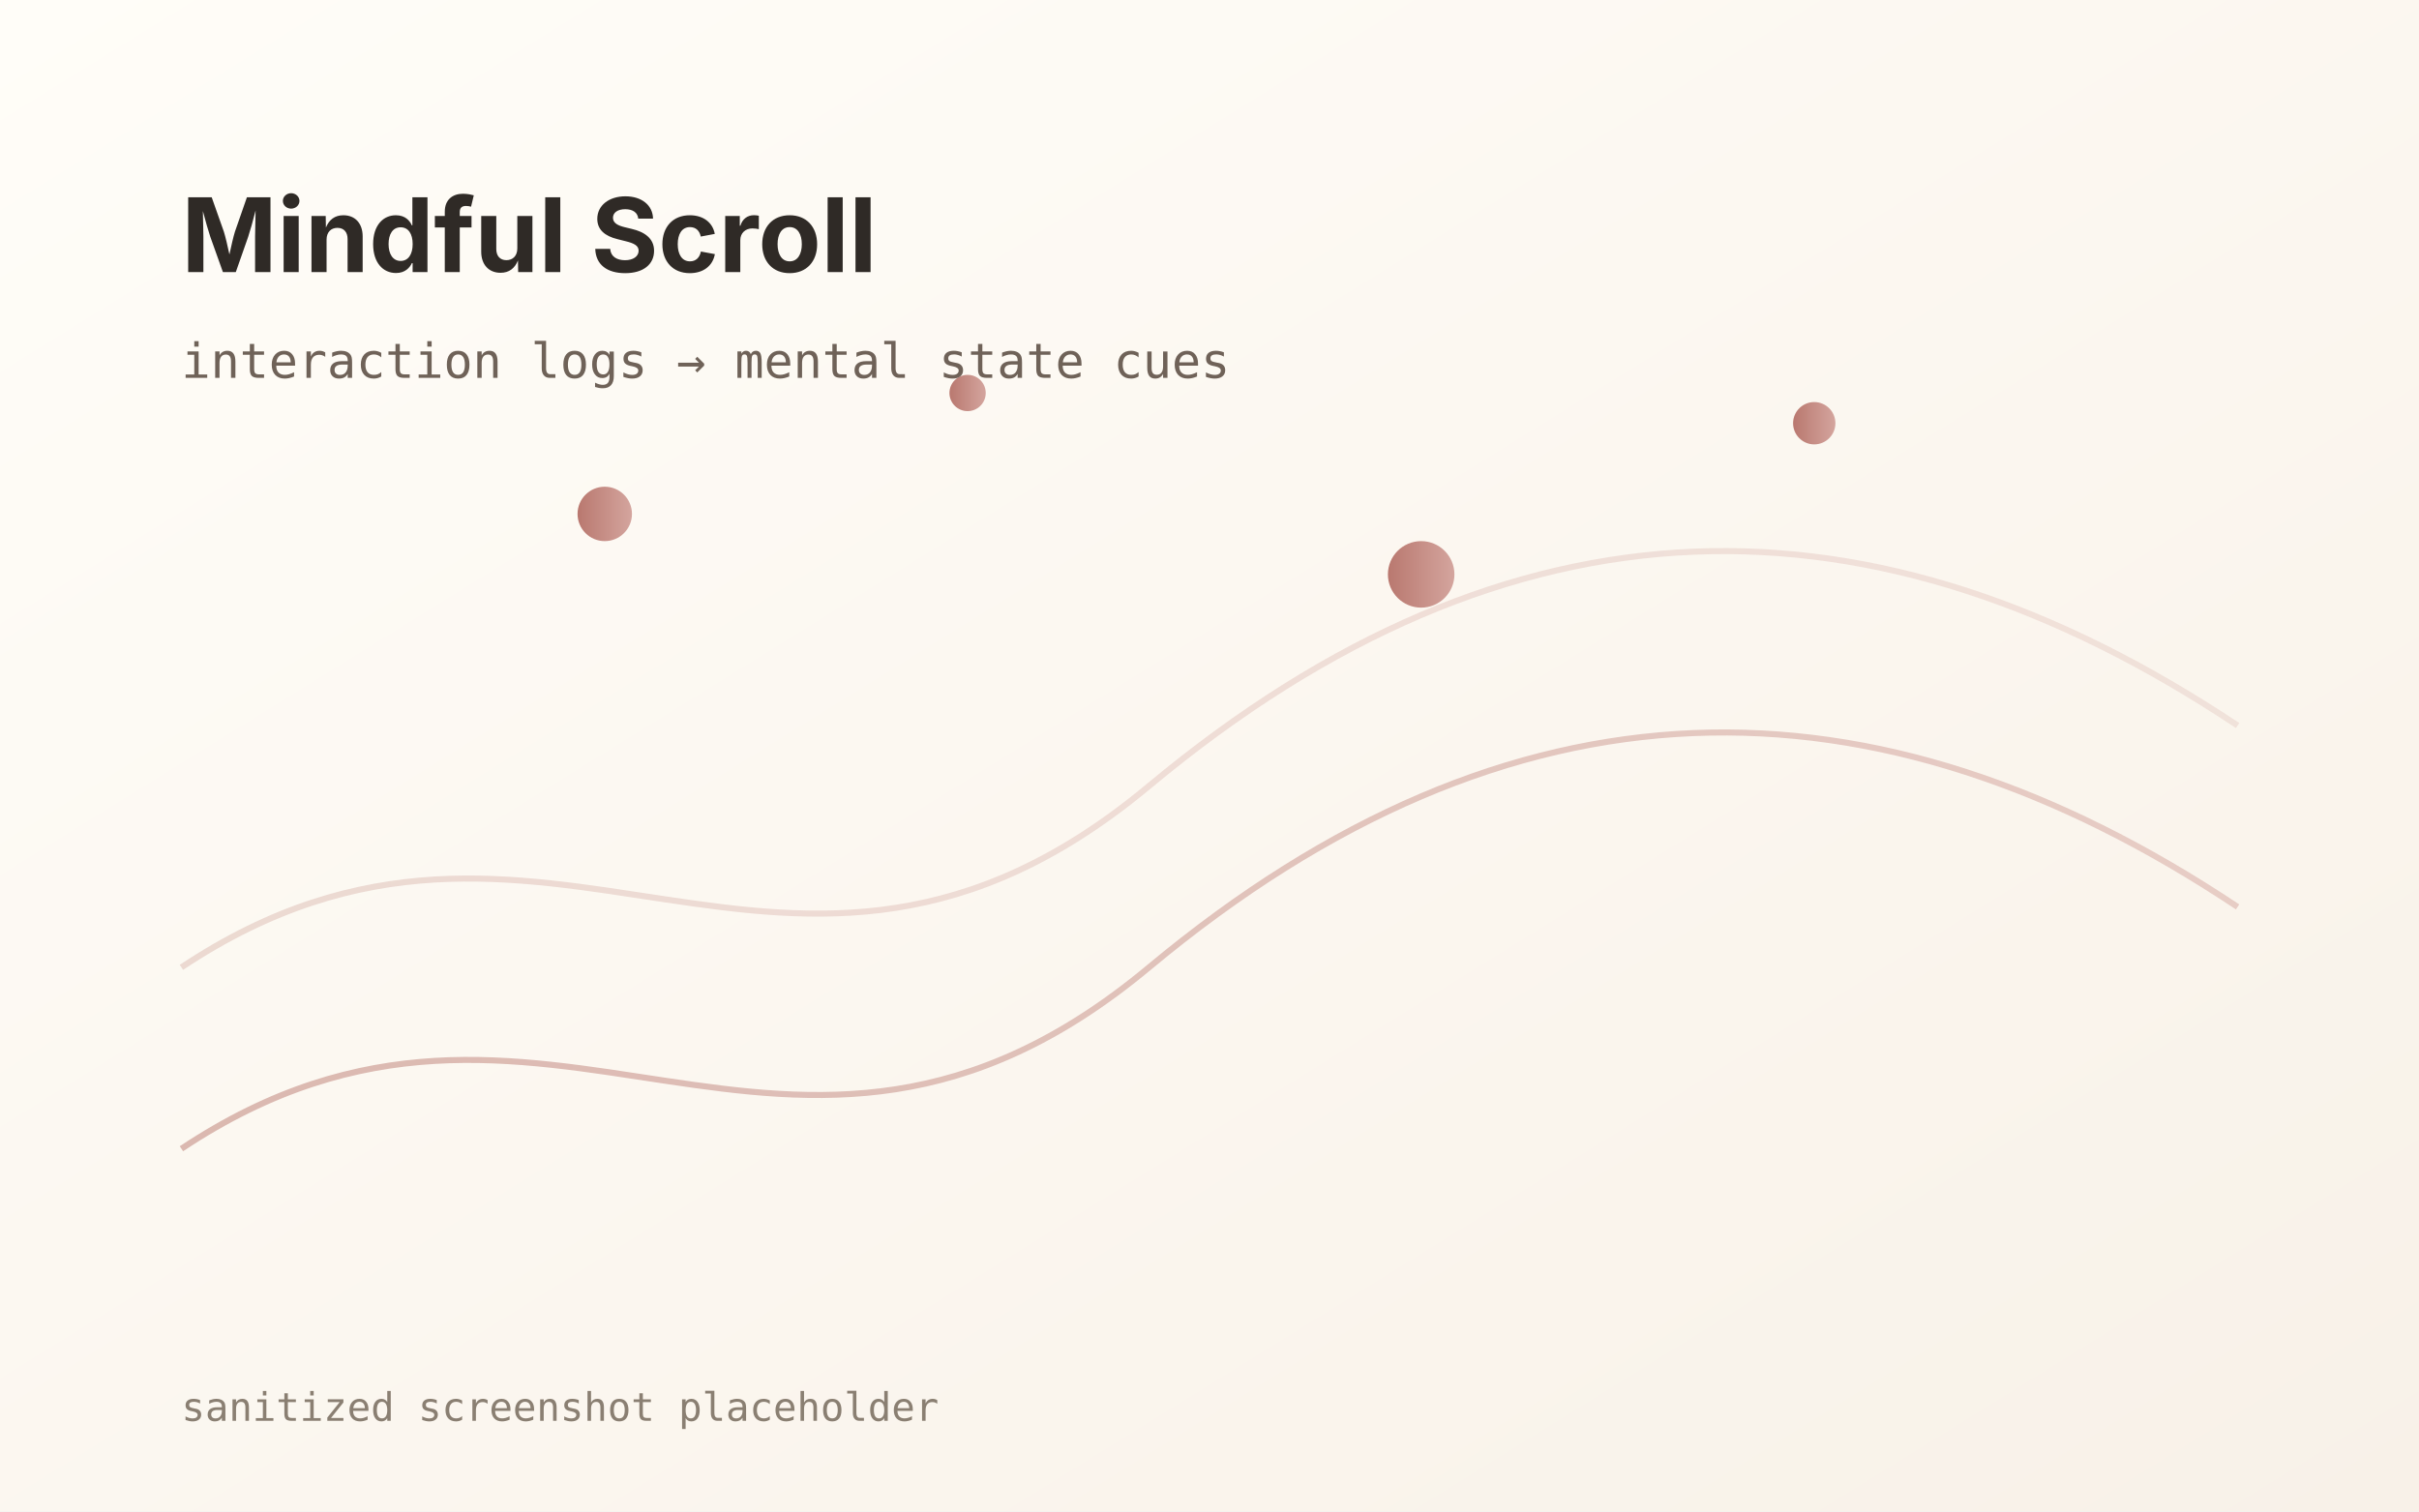
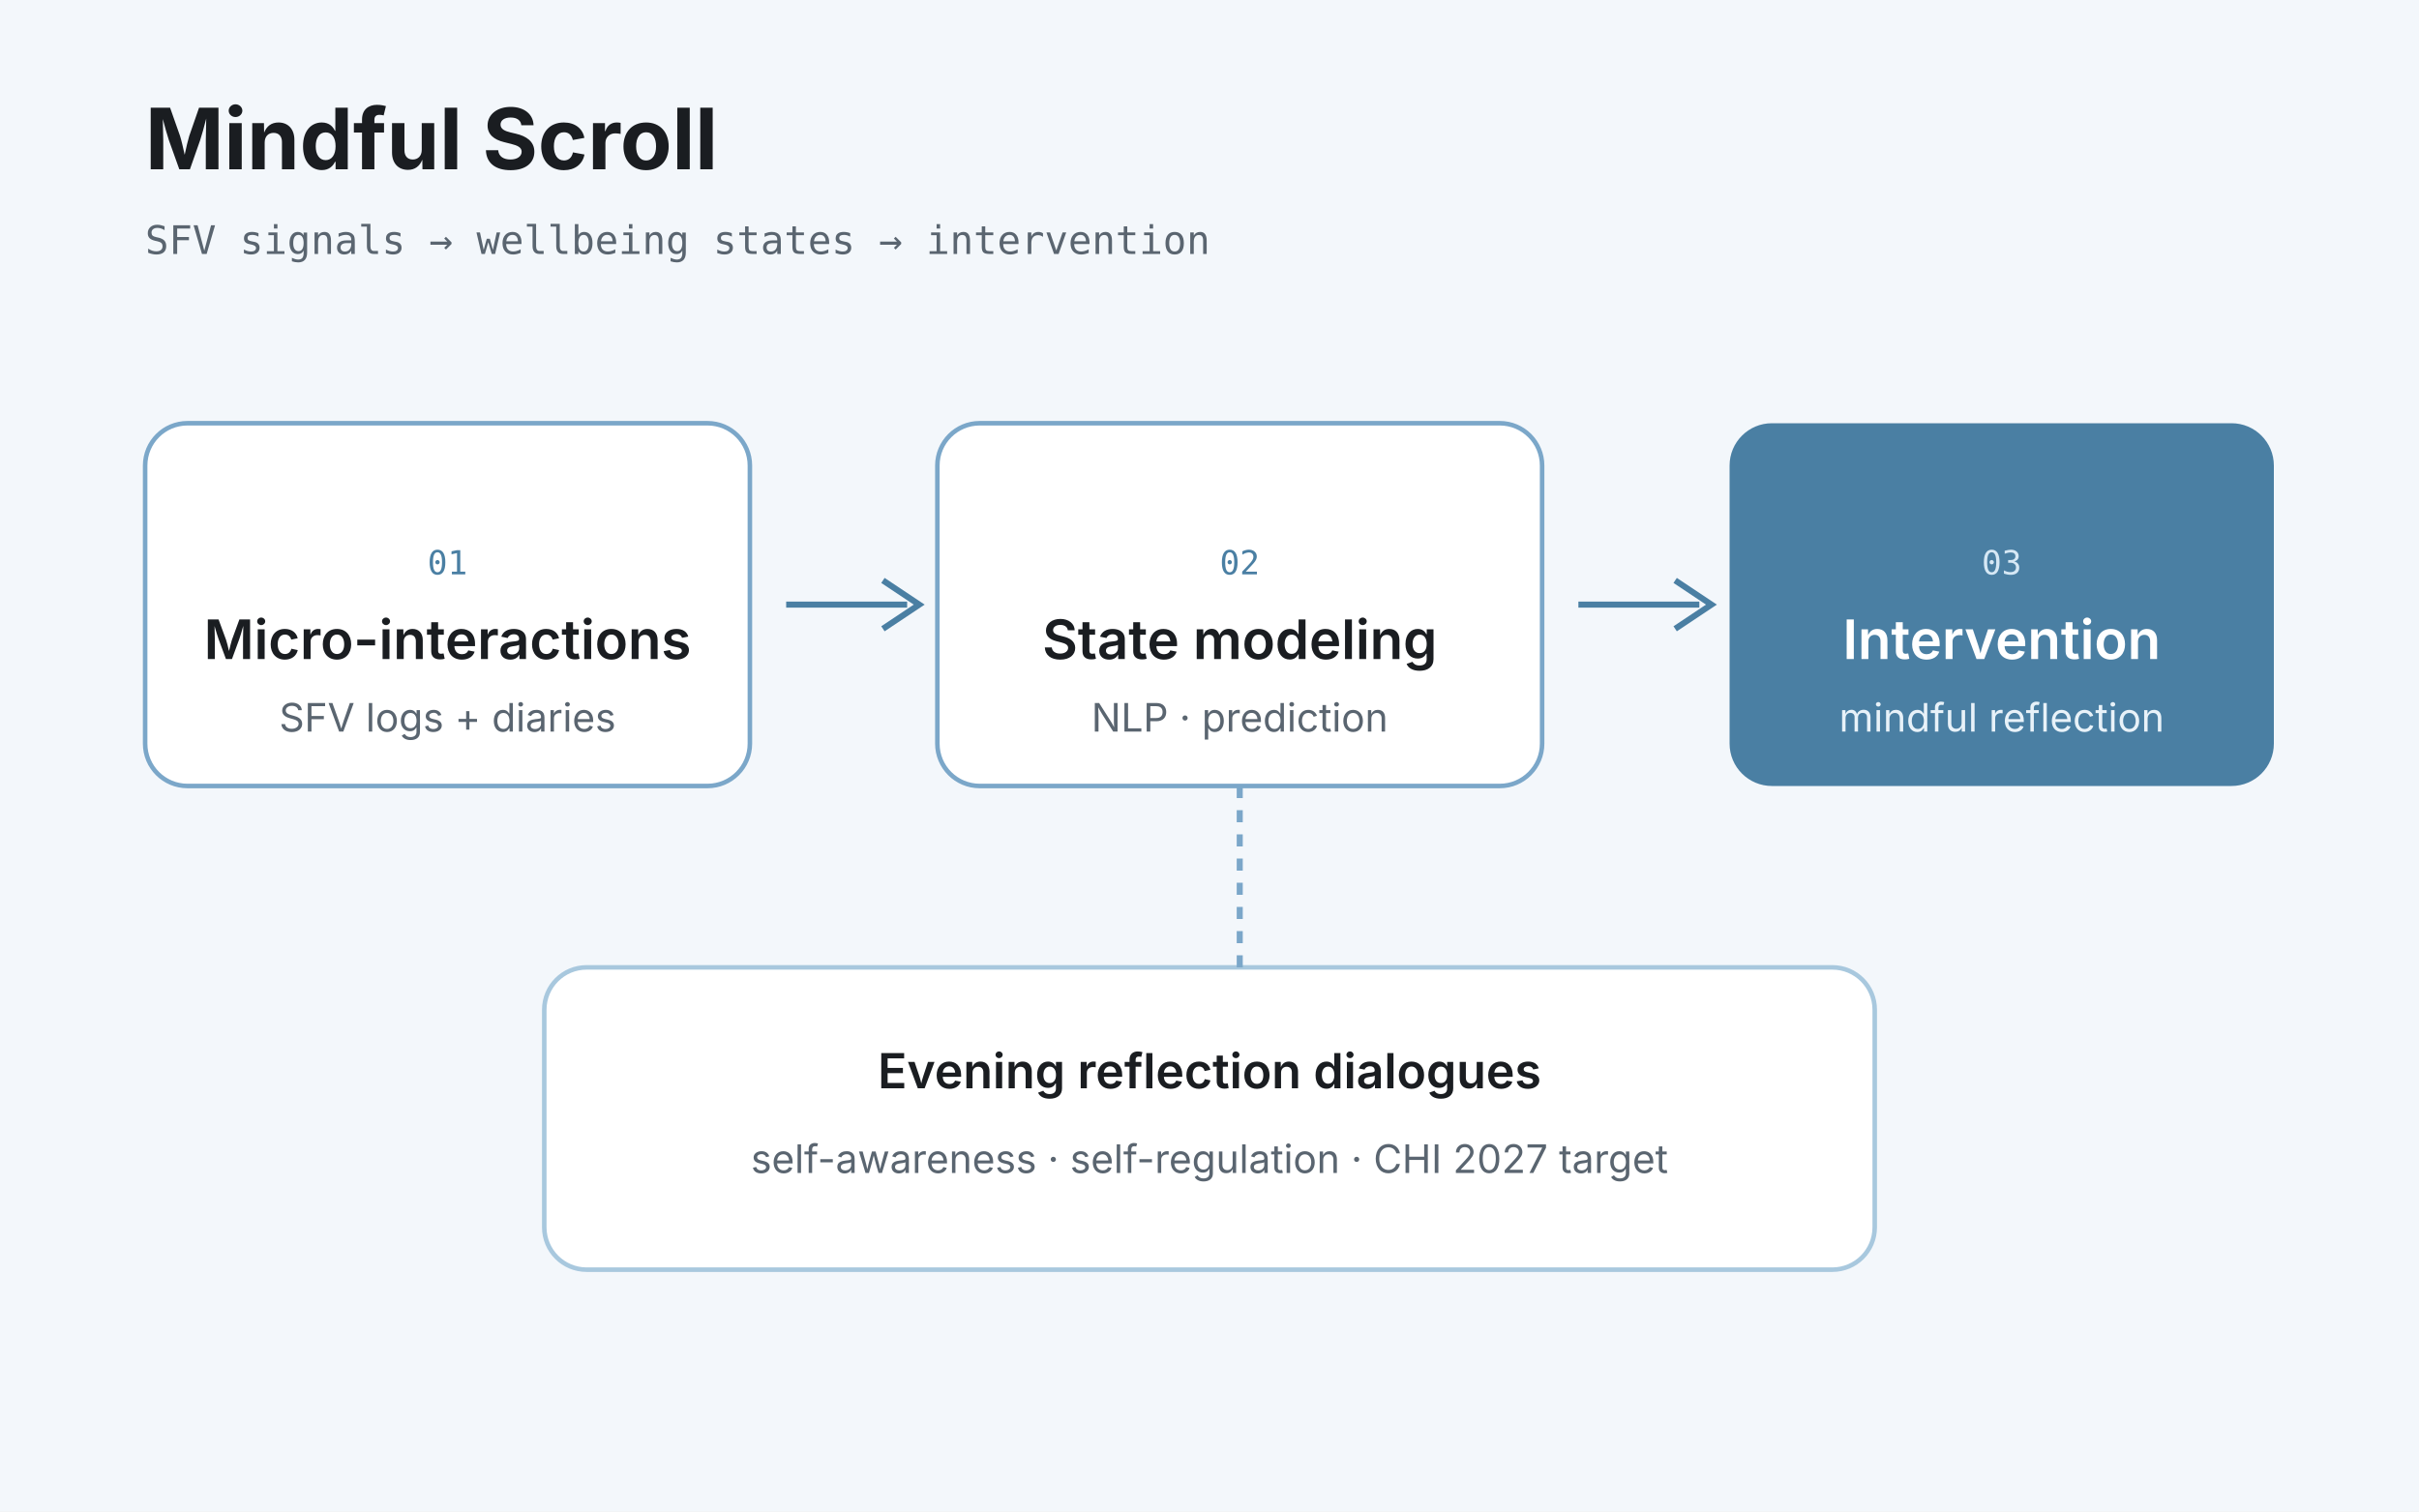
- <svg xmlns="http://www.w3.org/2000/svg" viewBox="0 0 800 500" width="800" height="500" role="img" aria-label="Mindful Scroll placeholder">
-   <defs>
-     <linearGradient id="bg" x1="0" y1="0" x2="1" y2="1">
-       <stop offset="0" stop-color="#FFFDF8" />
-       <stop offset="1" stop-color="#F8F1E8" />
-     </linearGradient>
-     <linearGradient id="ac" x1="0" y1="0" x2="1" y2="0">
-       <stop offset="0" stop-color="#B9786F" />
-       <stop offset="1" stop-color="#D4A59E" />
-     </linearGradient>
-   </defs>
-   <rect width="800" height="500" fill="url(#bg)" />
-   <g opacity="0.5" stroke="url(#ac)" stroke-width="2" fill="none">
-     <path d="M60 380 C 180 300, 260 420, 380 320 S 620 220, 740 300" />
-     <path d="M60 320 C 180 240, 260 360, 380 260 S 620 160, 740 240" opacity="0.5" />
-   </g>
-   <g fill="url(#ac)">
-     <circle cx="200" cy="170" r="9" />
-     <circle cx="320" cy="130" r="6" />
-     <circle cx="470" cy="190" r="11" />
-     <circle cx="600" cy="140" r="7" />
-   </g>
-   <text x="60" y="90" font-family="Inter, sans-serif" font-size="34" font-weight="700" fill="#2F2A26">Mindful Scroll</text>
-   <text x="60" y="125" font-family="IBM Plex Mono, monospace" font-size="16" fill="#6F6258">interaction logs → mental state cues</text>
-   <text x="60" y="470" font-family="IBM Plex Mono, monospace" font-size="13" fill="#8A7F72">sanitized screenshot placeholder</text>
+ <svg xmlns="http://www.w3.org/2000/svg" viewBox="0 0 800 500" width="800" height="500" role="img" aria-label="Mindful Scroll research flow">
+   <rect width="800" height="500" fill="#F3F7FB" />
+   <text x="48" y="56" font-family="Inter, sans-serif" font-size="28" font-weight="700" fill="#1A1D21">Mindful Scroll</text>
+   <text x="48" y="84" font-family="IBM Plex Mono, monospace" font-size="13" fill="#5A6570">SFV signals → wellbeing states → intervention</text>
+   <rect x="48" y="140" width="200" height="120" rx="14" fill="#FFFFFF" stroke="#7BA7C9" stroke-width="1.5" />
+   <text x="148" y="190" text-anchor="middle" font-family="IBM Plex Mono, monospace" font-size="11" fill="#4A7FA3">01</text>
+   <text x="148" y="218" text-anchor="middle" font-family="Inter, sans-serif" font-size="18" font-weight="600" fill="#1A1D21">Micro-interactions</text>
+   <text x="148" y="242" text-anchor="middle" font-family="Inter, sans-serif" font-size="13" fill="#5A6570">SFV logs + diaries</text>
+   <path d="M260 200 H300" stroke="#4A7FA3" stroke-width="2" />
+   <path d="M292 192 L304 200 L292 208" fill="none" stroke="#4A7FA3" stroke-width="2" />
+   <rect x="310" y="140" width="200" height="120" rx="14" fill="#FFFFFF" stroke="#7BA7C9" stroke-width="1.5" />
+   <text x="410" y="190" text-anchor="middle" font-family="IBM Plex Mono, monospace" font-size="11" fill="#4A7FA3">02</text>
+   <text x="410" y="218" text-anchor="middle" font-family="Inter, sans-serif" font-size="18" font-weight="600" fill="#1A1D21">State modeling</text>
+   <text x="410" y="242" text-anchor="middle" font-family="Inter, sans-serif" font-size="13" fill="#5A6570">NLP · prediction</text>
+   <path d="M522 200 H562" stroke="#4A7FA3" stroke-width="2" />
+   <path d="M554 192 L566 200 L554 208" fill="none" stroke="#4A7FA3" stroke-width="2" />
+   <rect x="572" y="140" width="180" height="120" rx="14" fill="#4A7FA3" />
+   <text x="662" y="190" text-anchor="middle" font-family="IBM Plex Mono, monospace" font-size="11" fill="#D6E8F5">03</text>
+   <text x="662" y="218" text-anchor="middle" font-family="Inter, sans-serif" font-size="18" font-weight="600" fill="#FFFFFF">Intervention</text>
+   <text x="662" y="242" text-anchor="middle" font-family="Inter, sans-serif" font-size="13" fill="#E8F2F9">mindful reflection</text>
+   <rect x="180" y="320" width="440" height="100" rx="14" fill="#FFFFFF" stroke="#A8C8DE" stroke-width="1.5" />
+   <text x="400" y="360" text-anchor="middle" font-family="Inter, sans-serif" font-size="16" font-weight="600" fill="#1A1D21">Evening reflection dialogues</text>
+   <text x="400" y="388" text-anchor="middle" font-family="Inter, sans-serif" font-size="13" fill="#5A6570">self-awareness · self-regulation · CHI 2027 target</text>
+   <path d="M410 260 V320" stroke="#7BA7C9" stroke-width="2" stroke-dasharray="4 4" />
</svg>
